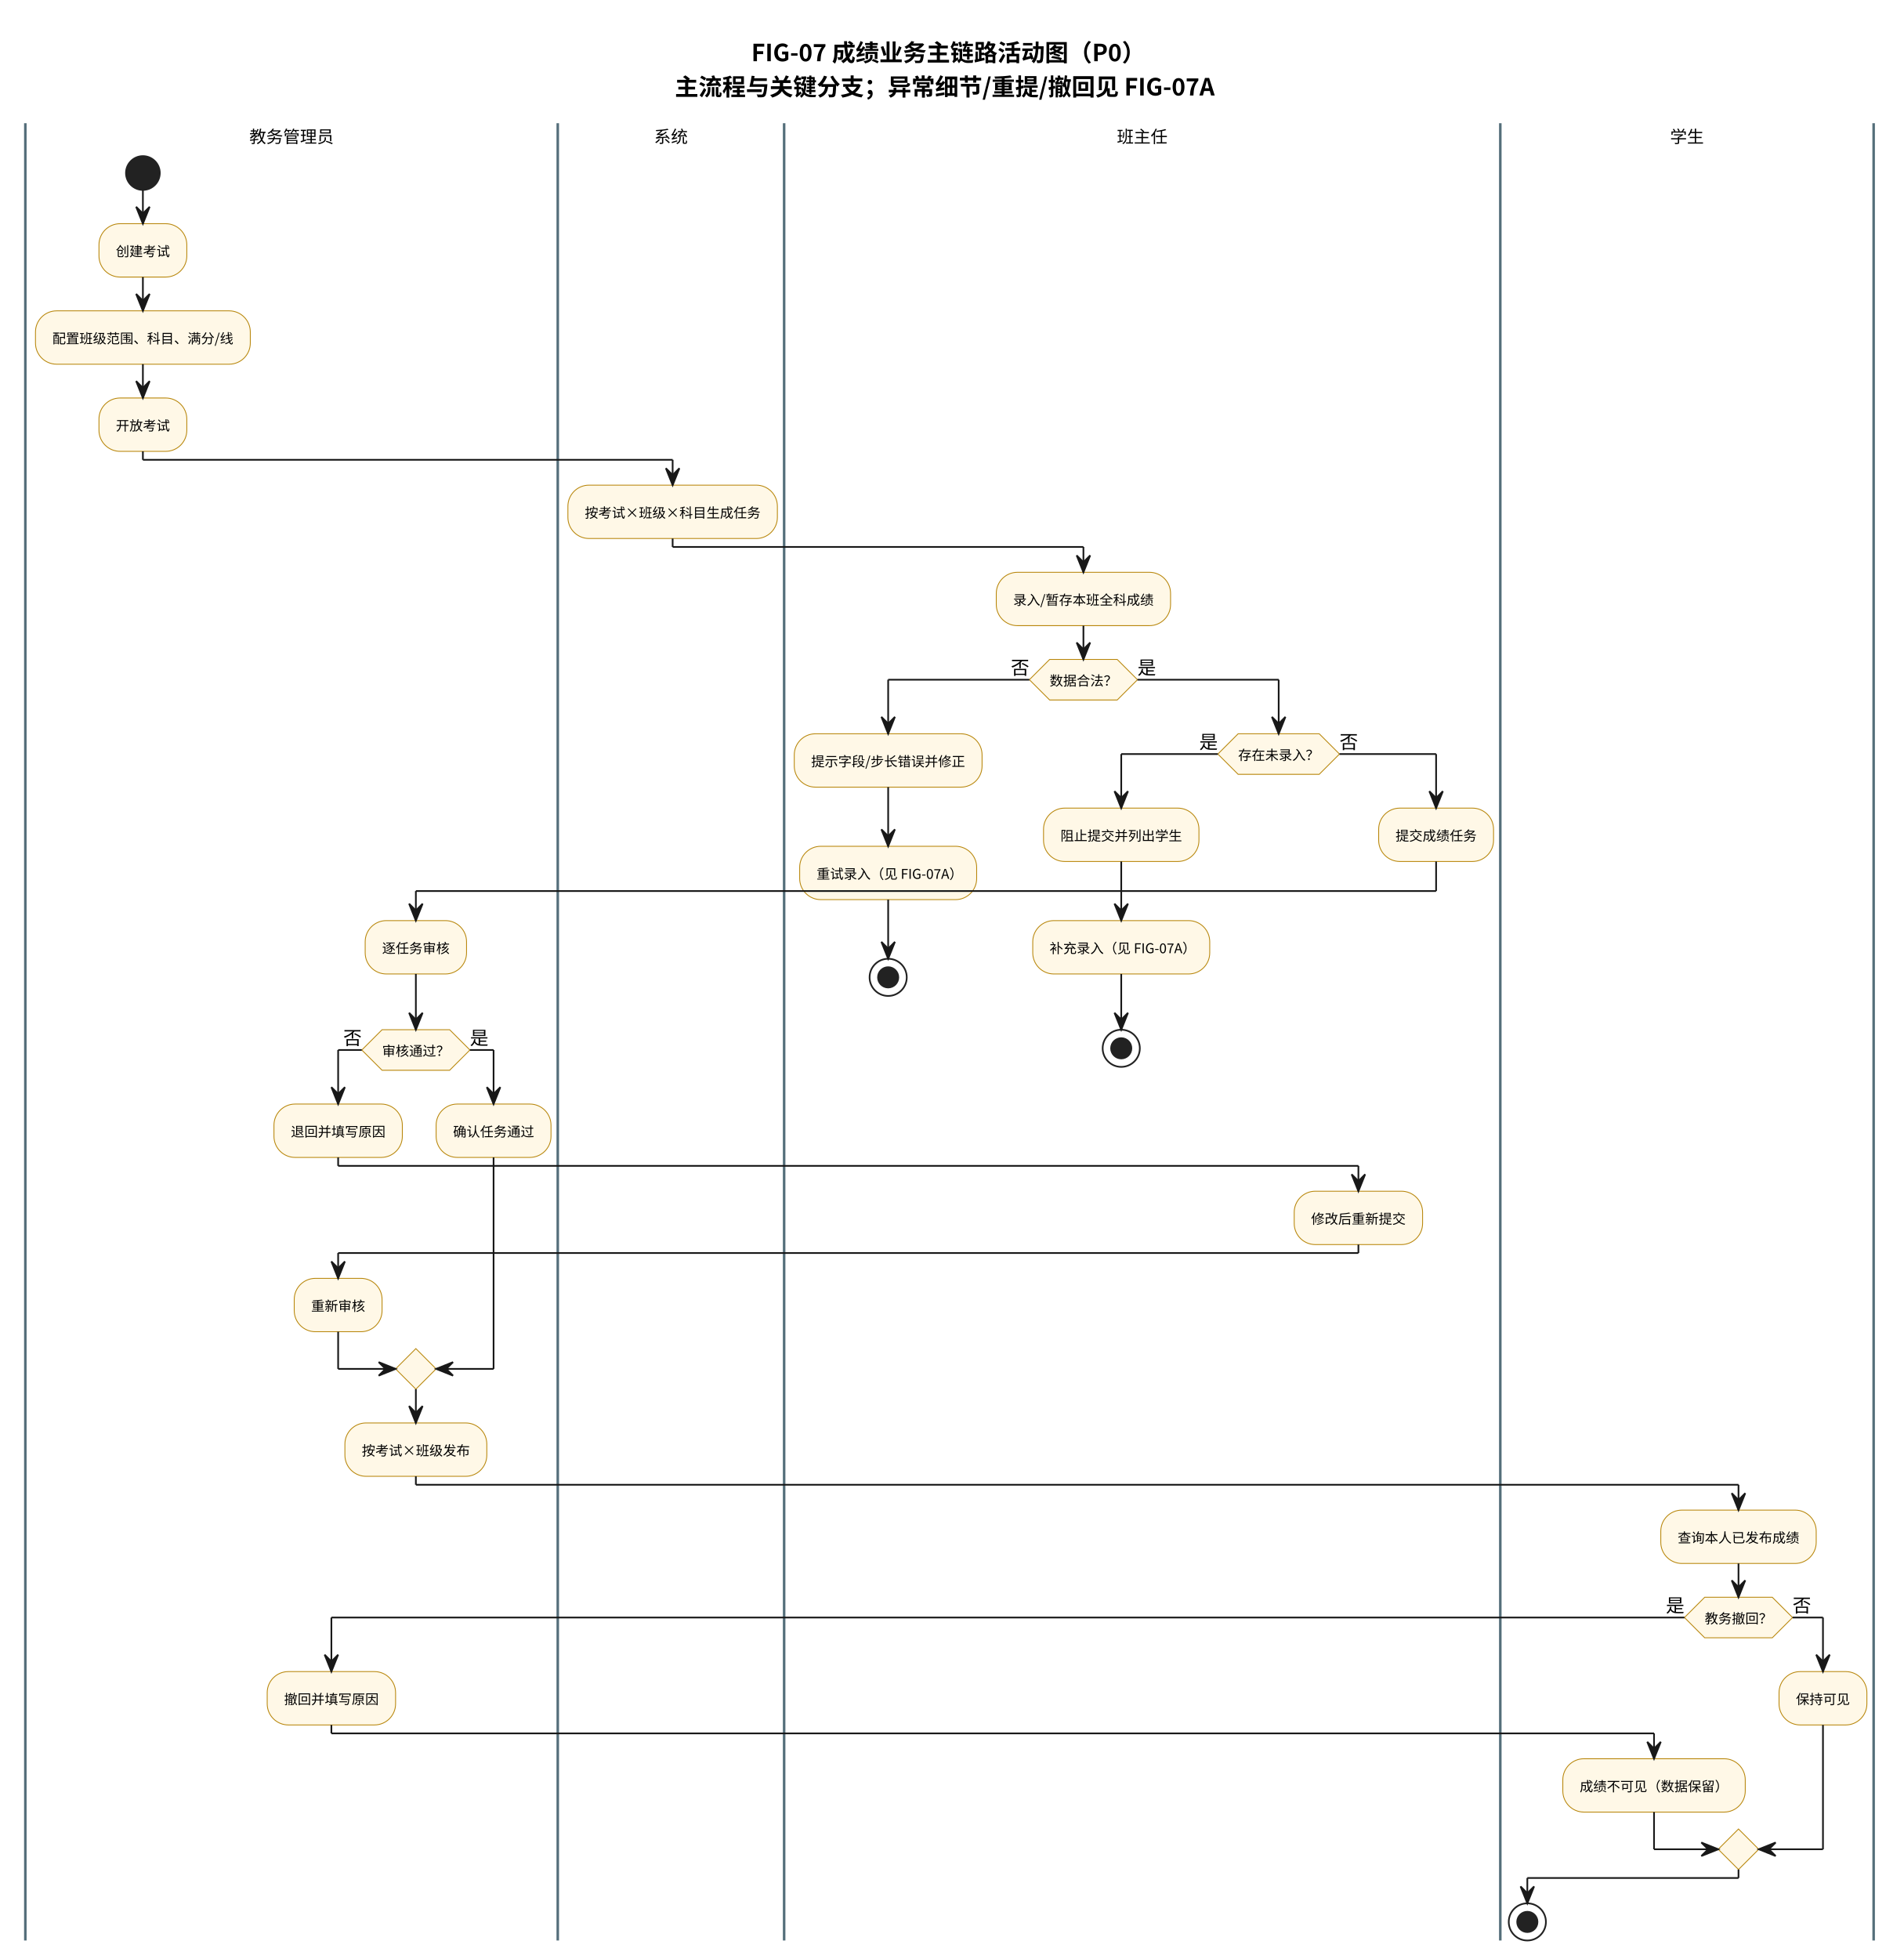
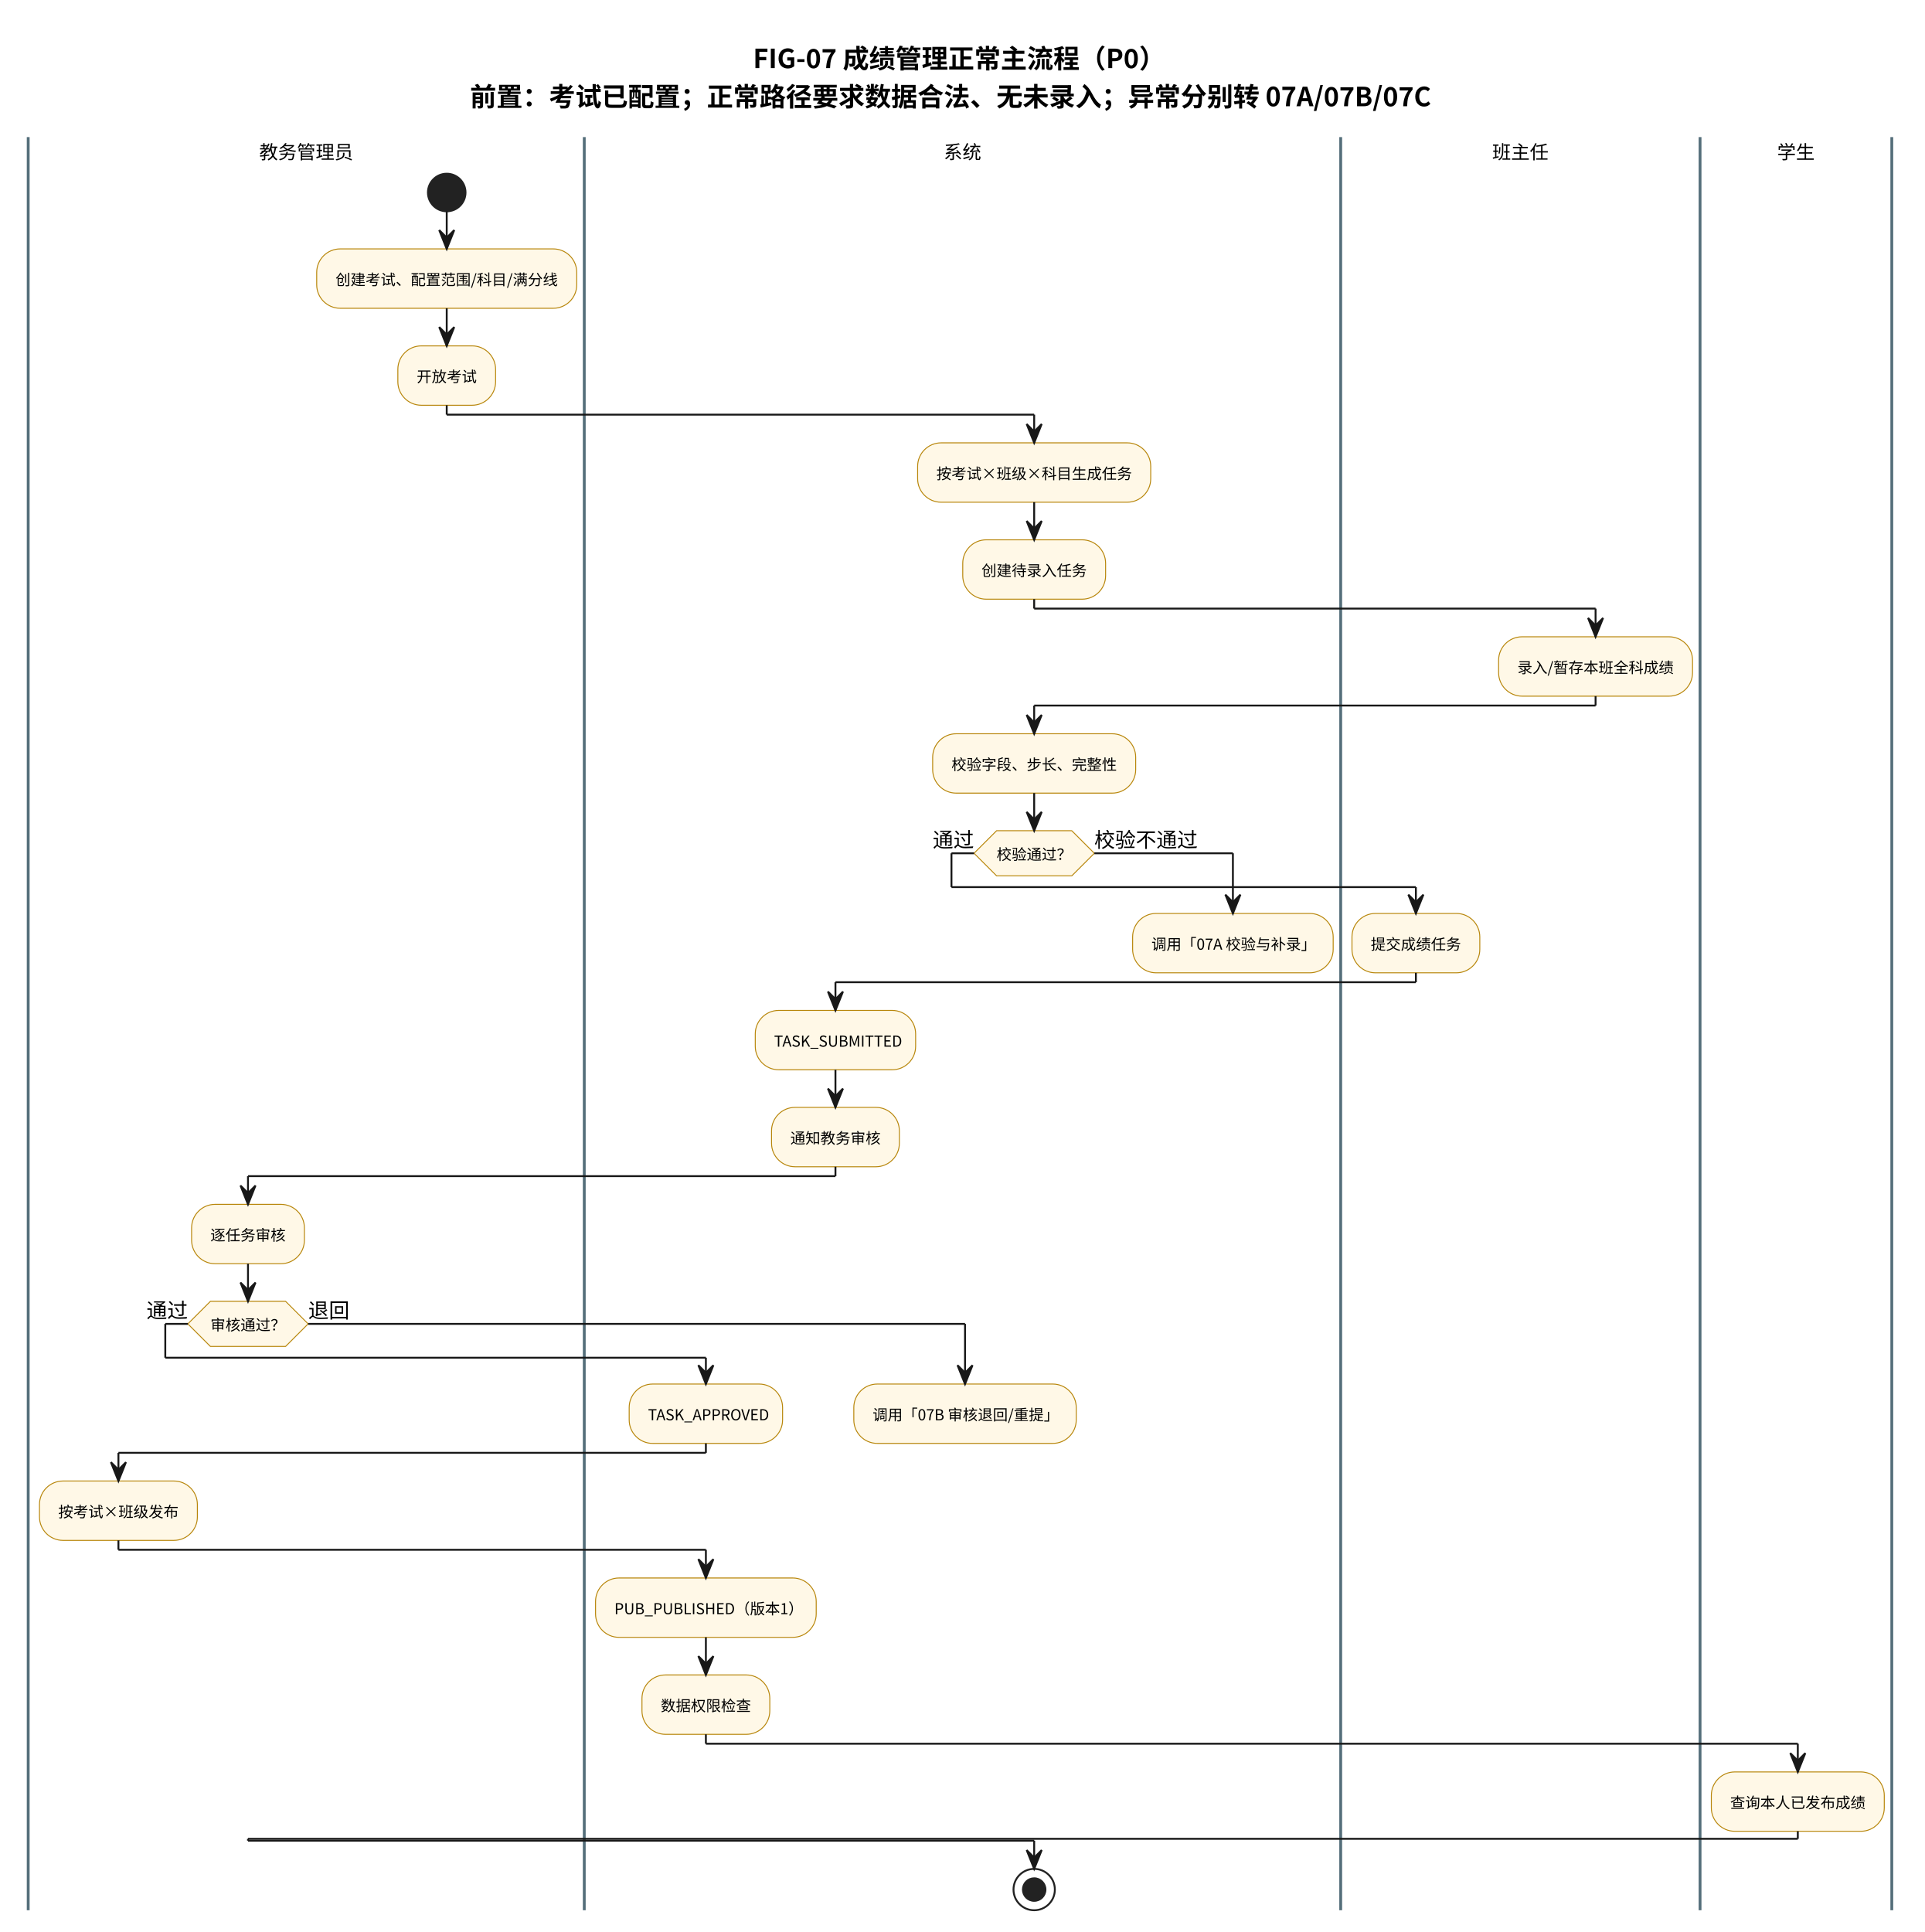
- <svg xmlns="http://www.w3.org/2000/svg" contentStyleType="text/css" height="1848.75px" preserveAspectRatio="none" style="width:1796px;height:1848px;background:#FFFFFF;" version="1.1" viewBox="0 0 1796 1848" width="1796.156px" zoomAndPan="magnify">
+ <svg xmlns="http://www.w3.org/2000/svg" contentStyleType="text/css" height="1927.5px" preserveAspectRatio="none" style="width:1920px;height:1927px;background:#FFFFFF;" version="1.1" viewBox="0 0 1920 1927" width="1920px" zoomAndPan="magnify">
  <defs />
  <g>
-     <text fill="#000000" font-family="Noto Sans CJK SC" font-size="22.312" font-weight="bold" lengthAdjust="spacing" textLength="374.09" x="708.798" y="57.757">FIG-07 成绩业务主链路活动图（P0）</text>
-     <text fill="#000000" font-family="Noto Sans CJK SC" font-size="22.312" font-weight="bold" lengthAdjust="spacing" textLength="518.356" x="636.664" y="90.066">主流程与关键分支；异常细节/重提/撤回见 FIG-07A</text>
-     <rect fill="none" height="23.078" style="stroke:none;stroke-width:1.594;" width="1743.872" x="23.906" y="116.222" />
-     <ellipse cx="134.805" cy="163.206" fill="#222222" rx="15.938" ry="15.938" style="stroke:#222222;stroke-width:1.594;" />
-     <rect fill="#FFF8E7" height="50.337" rx="19.922" ry="19.922" style="stroke:#B8860B;stroke-width:0.797;" width="82.874" x="93.367" y="211.019" />
-     <text fill="#000000" font-family="Noto Sans CJK SC" font-size="12.75" lengthAdjust="spacing" textLength="50.999" x="109.305" y="241.746">创建考试</text>
-     <rect fill="#FFF8E7" height="50.337" rx="19.922" ry="19.922" style="stroke:#B8860B;stroke-width:0.797;" width="202.672" x="33.469" y="293.23" />
-     <text fill="#000000" font-family="Noto Sans CJK SC" font-size="12.75" lengthAdjust="spacing" textLength="170.797" x="49.406" y="323.958">配置班级范围、科目、满分/线</text>
-     <rect fill="#FFF8E7" height="50.337" rx="19.922" ry="19.922" style="stroke:#B8860B;stroke-width:0.797;" width="82.874" x="93.367" y="375.442" />
-     <text fill="#000000" font-family="Noto Sans CJK SC" font-size="12.75" lengthAdjust="spacing" textLength="50.999" x="109.305" y="406.169">开放考试</text>
-     <rect fill="#FFF8E7" height="50.337" rx="19.922" ry="19.922" style="stroke:#B8860B;stroke-width:0.797;" width="95.624" x="344.515" y="868.445" />
-     <text fill="#000000" font-family="Noto Sans CJK SC" font-size="12.75" lengthAdjust="spacing" textLength="63.749" x="360.452" y="899.173">逐任务审核</text>
-     <polygon fill="#FFF8E7" points="360.452,971.376,424.201,971.376,443.326,990.501,424.201,1009.626,360.452,1009.626,341.327,990.501,360.452,971.376" style="stroke:#B8860B;stroke-width:0.797;" />
-     <text fill="#000000" font-family="Noto Sans CJK SC" font-size="12.75" lengthAdjust="spacing" textLength="63.749" x="360.452" y="996.06">审核通过？</text>
-     <text fill="#000000" font-family="Noto Sans CJK SC" font-size="17.531" lengthAdjust="spacing" textLength="17.531" x="323.796" y="985.452">否</text>
-     <text fill="#000000" font-family="Noto Sans CJK SC" font-size="17.531" lengthAdjust="spacing" textLength="17.531" x="443.326" y="985.452">是</text>
-     <rect fill="#FFF8E7" height="50.337" rx="19.922" ry="19.922" style="stroke:#B8860B;stroke-width:0.797;" width="121.124" x="258.453" y="1041.501" />
-     <text fill="#000000" font-family="Noto Sans CJK SC" font-size="12.75" lengthAdjust="spacing" textLength="89.249" x="274.39" y="1072.228">退回并填写原因</text>
-     <rect fill="#FFF8E7" height="50.337" rx="19.922" ry="19.922" style="stroke:#B8860B;stroke-width:0.797;" width="82.874" x="277.578" y="1205.924" />
-     <text fill="#000000" font-family="Noto Sans CJK SC" font-size="12.75" lengthAdjust="spacing" textLength="50.999" x="293.515" y="1236.652">重新审核</text>
-     <rect fill="#FFF8E7" height="50.337" rx="19.922" ry="19.922" style="stroke:#B8860B;stroke-width:0.797;" width="108.374" x="411.452" y="1041.501" />
-     <text fill="#000000" font-family="Noto Sans CJK SC" font-size="12.75" lengthAdjust="spacing" textLength="76.499" x="427.389" y="1072.228">确认任务通过</text>
-     <polygon fill="#FFF8E7" points="392.327,1272.199,411.452,1291.324,392.327,1310.449,373.202,1291.324,392.327,1272.199" style="stroke:#B8860B;stroke-width:0.797;" />
-     <rect fill="#FFF8E7" height="50.337" rx="19.922" ry="19.922" style="stroke:#B8860B;stroke-width:0.797;" width="133.874" x="325.39" y="1342.324" />
-     <text fill="#000000" font-family="Noto Sans CJK SC" font-size="12.75" lengthAdjust="spacing" textLength="101.999" x="341.327" y="1373.051">按考试×班级发布</text>
-     <rect fill="#FFF8E7" height="50.337" rx="19.922" ry="19.922" style="stroke:#B8860B;stroke-width:0.797;" width="121.124" x="252.078" y="1576.872" />
-     <text fill="#000000" font-family="Noto Sans CJK SC" font-size="12.75" lengthAdjust="spacing" textLength="89.249" x="268.015" y="1607.6">撤回并填写原因</text>
-     <line style="stroke:#546E7A;stroke-width:2.391;" x1="23.906" x2="23.906" y1="116.222" y2="1830.546" />
-     <rect fill="#FFF8E7" height="50.337" rx="19.922" ry="19.922" style="stroke:#B8860B;stroke-width:0.797;" width="197.623" x="535.763" y="457.654" />
-     <text fill="#000000" font-family="Noto Sans CJK SC" font-size="12.75" lengthAdjust="spacing" textLength="165.748" x="551.701" y="488.381">按考试×班级×科目生成任务</text>
-     <line style="stroke:#546E7A;stroke-width:2.391;" x1="526.201" x2="526.201" y1="116.222" y2="1830.546" />
-     <rect fill="#FFF8E7" height="50.337" rx="19.922" ry="19.922" style="stroke:#B8860B;stroke-width:0.797;" width="164.422" x="939.902" y="539.866" />
-     <text fill="#000000" font-family="Noto Sans CJK SC" font-size="12.75" lengthAdjust="spacing" textLength="132.547" x="955.84" y="570.593">录入/暂存本班全科成绩</text>
-     <polygon fill="#FFF8E7" points="990.239,622.077,1053.988,622.077,1073.113,641.202,1053.988,660.327,990.239,660.327,971.114,641.202,990.239,622.077" style="stroke:#B8860B;stroke-width:0.797;" />
-     <text fill="#000000" font-family="Noto Sans CJK SC" font-size="12.75" lengthAdjust="spacing" textLength="63.749" x="990.239" y="646.761">数据合法？</text>
-     <text fill="#000000" font-family="Noto Sans CJK SC" font-size="17.531" lengthAdjust="spacing" textLength="17.531" x="953.583" y="636.153">否</text>
-     <text fill="#000000" font-family="Noto Sans CJK SC" font-size="17.531" lengthAdjust="spacing" textLength="17.531" x="1073.113" y="636.153">是</text>
-     <rect fill="#FFF8E7" height="50.337" rx="19.922" ry="19.922" style="stroke:#B8860B;stroke-width:0.797;" width="177.172" x="749.323" y="692.202" />
-     <text fill="#000000" font-family="Noto Sans CJK SC" font-size="12.75" lengthAdjust="spacing" textLength="145.297" x="765.261" y="722.93">提示字段/步长错误并修正</text>
-     <rect fill="#FFF8E7" height="50.337" rx="19.922" ry="19.922" style="stroke:#B8860B;stroke-width:0.797;" width="166.972" x="754.423" y="798.32" />
-     <text fill="#000000" font-family="Noto Sans CJK SC" font-size="12.75" lengthAdjust="spacing" textLength="135.097" x="770.361" y="829.048">重试录入（见 FIG-07A）</text>
-     <ellipse cx="837.909" cy="921.97" fill="none" rx="17.531" ry="17.531" style="stroke:#222222;stroke-width:1.594;" />
-     <ellipse cx="837.909" cy="921.97" fill="#222222" rx="9.562" ry="9.562" style="stroke:#222222;stroke-width:1.594;" />
-     <polygon fill="#FFF8E7" points="1168.068,692.202,1244.567,692.202,1263.692,711.327,1244.567,730.452,1168.068,730.452,1148.943,711.327,1168.068,692.202" style="stroke:#B8860B;stroke-width:0.797;" />
-     <text fill="#000000" font-family="Noto Sans CJK SC" font-size="12.75" lengthAdjust="spacing" textLength="76.499" x="1168.068" y="716.886">存在未录入？</text>
-     <text fill="#000000" font-family="Noto Sans CJK SC" font-size="17.531" lengthAdjust="spacing" textLength="17.531" x="1131.412" y="706.278">是</text>
-     <text fill="#000000" font-family="Noto Sans CJK SC" font-size="17.531" lengthAdjust="spacing" textLength="17.531" x="1263.692" y="706.278">否</text>
-     <rect fill="#FFF8E7" height="50.337" rx="19.922" ry="19.922" style="stroke:#B8860B;stroke-width:0.797;" width="146.624" x="984.482" y="762.327" />
-     <text fill="#000000" font-family="Noto Sans CJK SC" font-size="12.75" lengthAdjust="spacing" textLength="114.749" x="1000.42" y="793.055">阻止提交并列出学生</text>
-     <rect fill="#FFF8E7" height="50.337" rx="19.922" ry="19.922" style="stroke:#B8860B;stroke-width:0.797;" width="166.972" x="974.308" y="868.445" />
-     <text fill="#000000" font-family="Noto Sans CJK SC" font-size="12.75" lengthAdjust="spacing" textLength="135.097" x="990.245" y="899.173">补充录入（见 FIG-07A）</text>
-     <ellipse cx="1057.794" cy="988.907" fill="none" rx="17.531" ry="17.531" style="stroke:#222222;stroke-width:1.594;" />
-     <ellipse cx="1057.794" cy="988.907" fill="#222222" rx="9.562" ry="9.562" style="stroke:#222222;stroke-width:1.594;" />
-     <rect fill="#FFF8E7" height="50.337" rx="19.922" ry="19.922" style="stroke:#B8860B;stroke-width:0.797;" width="108.374" x="1300.654" y="762.327" />
-     <text fill="#000000" font-family="Noto Sans CJK SC" font-size="12.75" lengthAdjust="spacing" textLength="76.499" x="1316.592" y="793.055">提交成绩任务</text>
-     <rect fill="#FFF8E7" height="50.337" rx="19.922" ry="19.922" style="stroke:#B8860B;stroke-width:0.797;" width="121.124" x="1220.967" y="1123.713" />
-     <text fill="#000000" font-family="Noto Sans CJK SC" font-size="12.75" lengthAdjust="spacing" textLength="89.249" x="1236.905" y="1154.44">修改后重新提交</text>
-     <line style="stroke:#546E7A;stroke-width:2.391;" x1="739.761" x2="739.761" y1="116.222" y2="1830.546" />
-     <rect fill="#FFF8E7" height="50.337" rx="19.922" ry="19.922" style="stroke:#B8860B;stroke-width:0.797;" width="146.624" x="1566.809" y="1424.535" />
-     <text fill="#000000" font-family="Noto Sans CJK SC" font-size="12.75" lengthAdjust="spacing" textLength="114.749" x="1582.746" y="1455.263">查询本人已发布成绩</text>
-     <polygon fill="#FFF8E7" points="1608.246,1506.747,1671.995,1506.747,1691.12,1525.872,1671.995,1544.997,1608.246,1544.997,1589.121,1525.872,1608.246,1506.747" style="stroke:#B8860B;stroke-width:0.797;" />
-     <text fill="#000000" font-family="Noto Sans CJK SC" font-size="12.75" lengthAdjust="spacing" textLength="63.749" x="1608.246" y="1531.431">教务撤回？</text>
-     <text fill="#000000" font-family="Noto Sans CJK SC" font-size="17.531" lengthAdjust="spacing" textLength="17.531" x="1571.59" y="1520.823">是</text>
-     <text fill="#000000" font-family="Noto Sans CJK SC" font-size="17.531" lengthAdjust="spacing" textLength="17.531" x="1691.12" y="1520.823">否</text>
-     <rect fill="#FFF8E7" height="50.337" rx="19.922" ry="19.922" style="stroke:#B8860B;stroke-width:0.797;" width="172.123" x="1474.372" y="1659.084" />
-     <text fill="#000000" font-family="Noto Sans CJK SC" font-size="12.75" lengthAdjust="spacing" textLength="140.248" x="1490.309" y="1689.811">成绩不可见（数据保留）</text>
-     <rect fill="#FFF8E7" height="50.337" rx="19.922" ry="19.922" style="stroke:#B8860B;stroke-width:0.797;" width="82.874" x="1678.37" y="1576.872" />
-     <text fill="#000000" font-family="Noto Sans CJK SC" font-size="12.75" lengthAdjust="spacing" textLength="50.999" x="1694.307" y="1607.6">保持可见</text>
-     <polygon fill="#FFF8E7" points="1640.12,1725.358,1659.245,1744.483,1640.12,1763.608,1620.995,1744.483,1640.12,1725.358" style="stroke:#B8860B;stroke-width:0.797;" />
-     <ellipse cx="1440.903" cy="1813.014" fill="none" rx="17.531" ry="17.531" style="stroke:#222222;stroke-width:1.594;" />
-     <ellipse cx="1440.903" cy="1813.014" fill="#222222" rx="9.562" ry="9.562" style="stroke:#222222;stroke-width:1.594;" />
-     <line style="stroke:#546E7A;stroke-width:2.391;" x1="1415.403" x2="1415.403" y1="116.222" y2="1830.546" />
-     <line style="stroke:#546E7A;stroke-width:2.391;" x1="1767.619" x2="1767.619" y1="116.222" y2="1830.546" />
-     <line style="stroke:#181818;stroke-width:1.594;" x1="134.805" x2="134.805" y1="179.144" y2="211.019" />
-     <polygon fill="#181818" points="128.43,195.081,134.805,211.019,141.18,195.081,134.805,201.456" style="stroke:#181818;stroke-width:1.594;" />
-     <line style="stroke:#181818;stroke-width:1.594;" x1="134.805" x2="134.805" y1="261.355" y2="293.23" />
-     <polygon fill="#181818" points="128.43,277.293,134.805,293.23,141.18,277.293,134.805,283.668" style="stroke:#181818;stroke-width:1.594;" />
-     <line style="stroke:#181818;stroke-width:1.594;" x1="134.805" x2="134.805" y1="343.567" y2="375.442" />
-     <polygon fill="#181818" points="128.43,359.505,134.805,375.442,141.18,359.505,134.805,365.88" style="stroke:#181818;stroke-width:1.594;" />
-     <line style="stroke:#181818;stroke-width:1.594;" x1="341.327" x2="319.015" y1="990.501" y2="990.501" />
-     <line style="stroke:#181818;stroke-width:1.594;" x1="319.015" x2="319.015" y1="990.501" y2="1041.501" />
-     <polygon fill="#181818" points="312.64,1025.563,319.015,1041.501,325.39,1025.563,319.015,1031.938" style="stroke:#181818;stroke-width:1.594;" />
-     <line style="stroke:#181818;stroke-width:1.594;" x1="443.326" x2="465.639" y1="990.501" y2="990.501" />
-     <line style="stroke:#181818;stroke-width:1.594;" x1="465.639" x2="465.639" y1="990.501" y2="1041.501" />
-     <polygon fill="#181818" points="459.264,1025.563,465.639,1041.501,472.014,1025.563,465.639,1031.938" style="stroke:#181818;stroke-width:1.594;" />
-     <line style="stroke:#181818;stroke-width:1.594;" x1="319.015" x2="319.015" y1="1256.261" y2="1291.324" />
-     <line style="stroke:#181818;stroke-width:1.594;" x1="319.015" x2="373.202" y1="1291.324" y2="1291.324" />
-     <polygon fill="#181818" points="357.264,1284.949,373.202,1291.324,357.264,1297.699,363.639,1291.324" style="stroke:#181818;stroke-width:1.594;" />
-     <line style="stroke:#181818;stroke-width:1.594;" x1="465.639" x2="465.639" y1="1091.838" y2="1291.324" />
-     <line style="stroke:#181818;stroke-width:1.594;" x1="465.639" x2="411.452" y1="1291.324" y2="1291.324" />
-     <polygon fill="#181818" points="427.389,1284.949,411.452,1291.324,427.389,1297.699,421.014,1291.324" style="stroke:#181818;stroke-width:1.594;" />
-     <line style="stroke:#181818;stroke-width:1.594;" x1="392.327" x2="392.327" y1="918.782" y2="971.376" />
-     <polygon fill="#181818" points="385.952,955.438,392.327,971.376,398.702,955.438,392.327,961.813" style="stroke:#181818;stroke-width:1.594;" />
-     <line style="stroke:#181818;stroke-width:1.594;" x1="392.327" x2="392.327" y1="1310.449" y2="1342.324" />
-     <polygon fill="#181818" points="385.952,1326.386,392.327,1342.324,398.702,1326.386,392.327,1332.761" style="stroke:#181818;stroke-width:1.594;" />
-     <line style="stroke:#181818;stroke-width:1.594;" x1="837.909" x2="837.909" y1="742.539" y2="798.32" />
-     <polygon fill="#181818" points="831.534,782.383,837.909,798.32,844.284,782.383,837.909,788.758" style="stroke:#181818;stroke-width:1.594;" />
-     <line style="stroke:#181818;stroke-width:1.594;" x1="837.909" x2="837.909" y1="848.657" y2="904.438" />
-     <polygon fill="#181818" points="831.534,888.501,837.909,904.438,844.284,888.501,837.909,894.876" style="stroke:#181818;stroke-width:1.594;" />
-     <line style="stroke:#181818;stroke-width:1.594;" x1="1057.794" x2="1057.794" y1="812.664" y2="868.445" />
-     <polygon fill="#181818" points="1051.419,852.508,1057.794,868.445,1064.169,852.508,1057.794,858.883" style="stroke:#181818;stroke-width:1.594;" />
-     <line style="stroke:#181818;stroke-width:1.594;" x1="1057.794" x2="1057.794" y1="918.782" y2="971.376" />
-     <polygon fill="#181818" points="1051.419,955.438,1057.794,971.376,1064.169,955.438,1057.794,961.813" style="stroke:#181818;stroke-width:1.594;" />
-     <line style="stroke:#181818;stroke-width:1.594;" x1="1148.943" x2="1057.794" y1="711.327" y2="711.327" />
-     <line style="stroke:#181818;stroke-width:1.594;" x1="1057.794" x2="1057.794" y1="711.327" y2="762.327" />
-     <polygon fill="#181818" points="1051.419,746.39,1057.794,762.327,1064.169,746.39,1057.794,752.765" style="stroke:#181818;stroke-width:1.594;" />
-     <line style="stroke:#181818;stroke-width:1.594;" x1="1263.692" x2="1354.841" y1="711.327" y2="711.327" />
-     <line style="stroke:#181818;stroke-width:1.594;" x1="1354.841" x2="1354.841" y1="711.327" y2="762.327" />
-     <polygon fill="#181818" points="1348.466,746.39,1354.841,762.327,1361.216,746.39,1354.841,752.765" style="stroke:#181818;stroke-width:1.594;" />
-     <line style="stroke:#181818;stroke-width:1.594;" x1="971.114" x2="837.909" y1="641.202" y2="641.202" />
-     <line style="stroke:#181818;stroke-width:1.594;" x1="837.909" x2="837.909" y1="641.202" y2="692.202" />
-     <polygon fill="#181818" points="831.534,676.265,837.909,692.202,844.284,676.265,837.909,682.64" style="stroke:#181818;stroke-width:1.594;" />
-     <line style="stroke:#181818;stroke-width:1.594;" x1="1073.113" x2="1206.318" y1="641.202" y2="641.202" />
-     <line style="stroke:#181818;stroke-width:1.594;" x1="1206.318" x2="1206.318" y1="641.202" y2="692.202" />
-     <polygon fill="#181818" points="1199.943,676.265,1206.318,692.202,1212.693,676.265,1206.318,682.64" style="stroke:#181818;stroke-width:1.594;" />
-     <line style="stroke:#181818;stroke-width:1.594;" x1="1640.12" x2="1640.12" y1="1763.608" y2="1771.577" />
-     <line style="stroke:#181818;stroke-width:1.594;" x1="1640.12" x2="1440.903" y1="1771.577" y2="1771.577" />
-     <line style="stroke:#181818;stroke-width:1.594;" x1="1440.903" x2="1440.903" y1="1771.577" y2="1795.483" />
-     <polygon fill="#181818" points="1434.528,1779.546,1440.903,1795.483,1447.278,1779.546,1440.903,1785.921" style="stroke:#181818;stroke-width:1.594;" />
-     <line style="stroke:#181818;stroke-width:1.594;" x1="1022.114" x2="1022.114" y1="590.202" y2="622.077" />
-     <polygon fill="#181818" points="1015.739,606.14,1022.114,622.077,1028.489,606.14,1022.114,612.515" style="stroke:#181818;stroke-width:1.594;" />
-     <line style="stroke:#181818;stroke-width:1.594;" x1="1691.12" x2="1719.807" y1="1525.872" y2="1525.872" />
-     <line style="stroke:#181818;stroke-width:1.594;" x1="1719.807" x2="1719.807" y1="1525.872" y2="1576.872" />
-     <polygon fill="#181818" points="1713.432,1560.935,1719.807,1576.872,1726.182,1560.935,1719.807,1567.31" style="stroke:#181818;stroke-width:1.594;" />
-     <line style="stroke:#181818;stroke-width:1.594;" x1="1560.434" x2="1560.434" y1="1709.421" y2="1744.483" />
-     <line style="stroke:#181818;stroke-width:1.594;" x1="1560.434" x2="1620.995" y1="1744.483" y2="1744.483" />
-     <polygon fill="#181818" points="1605.058,1738.108,1620.995,1744.483,1605.058,1750.858,1611.433,1744.483" style="stroke:#181818;stroke-width:1.594;" />
-     <line style="stroke:#181818;stroke-width:1.594;" x1="1719.807" x2="1719.807" y1="1627.209" y2="1744.483" />
-     <line style="stroke:#181818;stroke-width:1.594;" x1="1719.807" x2="1659.245" y1="1744.483" y2="1744.483" />
-     <polygon fill="#181818" points="1675.183,1738.108,1659.245,1744.483,1675.183,1750.858,1668.808,1744.483" style="stroke:#181818;stroke-width:1.594;" />
-     <line style="stroke:#181818;stroke-width:1.594;" x1="1640.12" x2="1640.12" y1="1474.872" y2="1506.747" />
-     <polygon fill="#181818" points="1633.745,1490.81,1640.12,1506.747,1646.495,1490.81,1640.12,1497.185" style="stroke:#181818;stroke-width:1.594;" />
-     <line style="stroke:#181818;stroke-width:1.594;" x1="134.805" x2="134.805" y1="425.779" y2="433.748" />
-     <line style="stroke:#181818;stroke-width:1.594;" x1="134.805" x2="634.575" y1="433.748" y2="433.748" />
-     <line style="stroke:#181818;stroke-width:1.594;" x1="634.575" x2="634.575" y1="433.748" y2="457.654" />
-     <polygon fill="#181818" points="628.2,441.716,634.575,457.654,640.95,441.716,634.575,448.091" style="stroke:#181818;stroke-width:1.594;" />
-     <line style="stroke:#181818;stroke-width:1.594;" x1="634.575" x2="634.575" y1="507.991" y2="515.959" />
-     <line style="stroke:#181818;stroke-width:1.594;" x1="634.575" x2="1022.114" y1="515.959" y2="515.959" />
-     <line style="stroke:#181818;stroke-width:1.594;" x1="1022.114" x2="1022.114" y1="515.959" y2="539.866" />
-     <polygon fill="#181818" points="1015.739,523.928,1022.114,539.866,1028.489,523.928,1022.114,530.303" style="stroke:#181818;stroke-width:1.594;" />
-     <line style="stroke:#181818;stroke-width:1.594;" x1="1354.841" x2="1354.841" y1="812.664" y2="840.555" />
-     <line style="stroke:#181818;stroke-width:1.594;" x1="1354.841" x2="392.327" y1="840.555" y2="840.555" />
-     <line style="stroke:#181818;stroke-width:1.594;" x1="392.327" x2="392.327" y1="840.555" y2="868.445" />
-     <polygon fill="#181818" points="385.952,852.508,392.327,868.445,398.702,852.508,392.327,858.883" style="stroke:#181818;stroke-width:1.594;" />
-     <line style="stroke:#181818;stroke-width:1.594;" x1="319.015" x2="319.015" y1="1091.838" y2="1099.806" />
-     <line style="stroke:#181818;stroke-width:1.594;" x1="319.015" x2="1281.529" y1="1099.806" y2="1099.806" />
-     <line style="stroke:#181818;stroke-width:1.594;" x1="1281.529" x2="1281.529" y1="1099.806" y2="1123.713" />
-     <polygon fill="#181818" points="1275.154,1107.775,1281.529,1123.713,1287.904,1107.775,1281.529,1114.15" style="stroke:#181818;stroke-width:1.594;" />
-     <line style="stroke:#181818;stroke-width:1.594;" x1="1281.529" x2="1281.529" y1="1174.049" y2="1182.018" />
-     <line style="stroke:#181818;stroke-width:1.594;" x1="1281.529" x2="319.015" y1="1182.018" y2="1182.018" />
-     <line style="stroke:#181818;stroke-width:1.594;" x1="319.015" x2="319.015" y1="1182.018" y2="1205.924" />
-     <polygon fill="#181818" points="312.64,1189.987,319.015,1205.924,325.39,1189.987,319.015,1196.362" style="stroke:#181818;stroke-width:1.594;" />
-     <line style="stroke:#181818;stroke-width:1.594;" x1="392.327" x2="392.327" y1="1392.66" y2="1400.629" />
-     <line style="stroke:#181818;stroke-width:1.594;" x1="392.327" x2="1640.12" y1="1400.629" y2="1400.629" />
-     <line style="stroke:#181818;stroke-width:1.594;" x1="1640.12" x2="1640.12" y1="1400.629" y2="1424.535" />
-     <polygon fill="#181818" points="1633.745,1408.598,1640.12,1424.535,1646.495,1408.598,1640.12,1414.973" style="stroke:#181818;stroke-width:1.594;" />
-     <line style="stroke:#181818;stroke-width:1.594;" x1="312.64" x2="312.64" y1="1627.209" y2="1635.178" />
-     <line style="stroke:#181818;stroke-width:1.594;" x1="312.64" x2="1560.434" y1="1635.178" y2="1635.178" />
-     <line style="stroke:#181818;stroke-width:1.594;" x1="1560.434" x2="1560.434" y1="1635.178" y2="1659.084" />
-     <polygon fill="#181818" points="1554.059,1643.147,1560.434,1659.084,1566.809,1643.147,1560.434,1649.522" style="stroke:#181818;stroke-width:1.594;" />
-     <line style="stroke:#181818;stroke-width:1.594;" x1="1589.121" x2="312.64" y1="1525.872" y2="1525.872" />
-     <line style="stroke:#181818;stroke-width:1.594;" x1="312.64" x2="312.64" y1="1525.872" y2="1576.872" />
-     <polygon fill="#181818" points="306.265,1560.935,312.64,1576.872,319.015,1560.935,312.64,1567.31" style="stroke:#181818;stroke-width:1.594;" />
-     <text fill="#000000" font-family="Noto Sans CJK SC" font-size="15.938" lengthAdjust="spacing" textLength="79.687" x="235.21" y="134.71">教务管理员</text>
-     <text fill="#000000" font-family="Noto Sans CJK SC" font-size="15.938" lengthAdjust="spacing" textLength="31.875" x="617.043" y="134.71">系统</text>
-     <text fill="#000000" font-family="Noto Sans CJK SC" font-size="15.938" lengthAdjust="spacing" textLength="47.812" x="1053.676" y="134.71">班主任</text>
-     <text fill="#000000" font-family="Noto Sans CJK SC" font-size="15.938" lengthAdjust="spacing" textLength="31.875" x="1575.574" y="134.71">学生</text>
+     <text fill="#000000" font-family="Noto Sans CJK SC" font-size="26.25" font-weight="bold" lengthAdjust="spacing" textLength="413.036" x="751.111" y="67.95">FIG-07 成绩管理正常主流程（P0）</text>
+     <text fill="#000000" font-family="Noto Sans CJK SC" font-size="26.25" font-weight="bold" lengthAdjust="spacing" textLength="977.658" x="468.8" y="105.96">前置：考试已配置；正常路径要求数据合法、无未录入；异常分别转 07A/07B/07C</text>
+     <rect fill="none" height="27.15" style="stroke:none;stroke-width:1.875;" width="1859.008" x="28.125" y="136.732" />
+     <ellipse cx="445.579" cy="192.007" fill="#222222" rx="18.75" ry="18.75" style="stroke:#222222;stroke-width:1.875;" />
+     <rect fill="#FFF8E7" height="59.22" rx="23.438" ry="23.438" style="stroke:#B8860B;stroke-width:0.938;" width="259.377" x="315.89" y="248.257" />
+     <text fill="#000000" font-family="Noto Sans CJK SC" font-size="15" lengthAdjust="spacing" textLength="221.877" x="334.64" y="284.407">创建考试、配置范围/科目/满分线</text>
+     <rect fill="#FFF8E7" height="59.22" rx="23.438" ry="23.438" style="stroke:#B8860B;stroke-width:0.938;" width="97.499" x="396.829" y="344.977" />
+     <text fill="#000000" font-family="Noto Sans CJK SC" font-size="15" lengthAdjust="spacing" textLength="59.999" x="415.579" y="381.127">开放考试</text>
+     <rect fill="#FFF8E7" height="59.22" rx="23.438" ry="23.438" style="stroke:#B8860B;stroke-width:0.938;" width="112.499" x="191.113" y="1201.235" />
+     <text fill="#000000" font-family="Noto Sans CJK SC" font-size="15" lengthAdjust="spacing" textLength="74.999" x="209.863" y="1237.384">逐任务审核</text>
+     <polygon fill="#FFF8E7" points="209.863,1297.954,284.863,1297.954,307.363,1320.454,284.863,1342.954,209.863,1342.954,187.363,1320.454,209.863,1297.954" style="stroke:#B8860B;stroke-width:0.938;" />
+     <text fill="#000000" font-family="Noto Sans CJK SC" font-size="15" lengthAdjust="spacing" textLength="74.999" x="209.863" y="1326.994">审核通过？</text>
+     <text fill="#000000" font-family="Noto Sans CJK SC" font-size="20.625" lengthAdjust="spacing" textLength="41.25" x="146.114" y="1314.514">通过</text>
+     <text fill="#000000" font-family="Noto Sans CJK SC" font-size="20.625" lengthAdjust="spacing" textLength="41.25" x="307.363" y="1314.514">退回</text>
+     <rect fill="#FFF8E7" height="59.22" rx="23.438" ry="23.438" style="stroke:#B8860B;stroke-width:0.938;" width="157.498" x="39.375" y="1477.174" />
+     <text fill="#000000" font-family="Noto Sans CJK SC" font-size="15" lengthAdjust="spacing" textLength="119.998" x="58.125" y="1513.324">按考试×班级发布</text>
+     <line style="stroke:#546E7A;stroke-width:2.812;" x1="28.125" x2="28.125" y1="136.732" y2="1905.303" />
+     <rect fill="#FFF8E7" height="59.22" rx="23.438" ry="23.438" style="stroke:#B8860B;stroke-width:0.938;" width="232.497" x="915.277" y="441.697" />
+     <text fill="#000000" font-family="Noto Sans CJK SC" font-size="15" lengthAdjust="spacing" textLength="194.997" x="934.027" y="477.846">按考试×班级×科目生成任务</text>
+     <rect fill="#FFF8E7" height="59.22" rx="23.438" ry="23.438" style="stroke:#B8860B;stroke-width:0.938;" width="142.499" x="960.276" y="538.416" />
+     <text fill="#000000" font-family="Noto Sans CJK SC" font-size="15" lengthAdjust="spacing" textLength="104.999" x="979.026" y="574.566">创建待录入任务</text>
+     <rect fill="#FFF8E7" height="59.22" rx="23.438" ry="23.438" style="stroke:#B8860B;stroke-width:0.938;" width="202.498" x="930.277" y="731.856" />
+     <text fill="#000000" font-family="Noto Sans CJK SC" font-size="15" lengthAdjust="spacing" textLength="164.998" x="949.027" y="768.005">校验字段、步长、完整性</text>
+     <polygon fill="#FFF8E7" points="994.026,828.576,1069.025,828.576,1091.525,851.076,1069.025,873.576,994.026,873.576,971.526,851.076,994.026,828.576" style="stroke:#B8860B;stroke-width:0.938;" />
+     <text fill="#000000" font-family="Noto Sans CJK SC" font-size="15" lengthAdjust="spacing" textLength="74.999" x="994.026" y="857.615">校验通过？</text>
+     <text fill="#000000" font-family="Noto Sans CJK SC" font-size="20.625" lengthAdjust="spacing" textLength="41.25" x="930.276" y="845.135">通过</text>
+     <text fill="#000000" font-family="Noto Sans CJK SC" font-size="20.625" lengthAdjust="spacing" textLength="103.124" x="1091.525" y="845.135">校验不通过</text>
+     <rect fill="#FFF8E7" height="59.22" rx="23.438" ry="23.438" style="stroke:#B8860B;stroke-width:0.938;" width="159.958" x="753.331" y="1007.795" />
+     <text fill="#000000" font-family="Noto Sans CJK SC" font-size="15" lengthAdjust="spacing" textLength="122.458" x="772.081" y="1043.945">TASK_SUBMITTED</text>
+     <rect fill="#FFF8E7" height="59.22" rx="23.438" ry="23.438" style="stroke:#B8860B;stroke-width:0.938;" width="127.499" x="769.561" y="1104.515" />
+     <text fill="#000000" font-family="Noto Sans CJK SC" font-size="15" lengthAdjust="spacing" textLength="89.999" x="788.311" y="1140.665">通知教务审核</text>
+     <rect fill="#FFF8E7" height="59.22" rx="23.438" ry="23.438" style="stroke:#B8860B;stroke-width:0.938;" width="153.013" x="627.564" y="1380.454" />
+     <text fill="#000000" font-family="Noto Sans CJK SC" font-size="15" lengthAdjust="spacing" textLength="115.513" x="646.314" y="1416.604">TASK_APPROVED</text>
+     <rect fill="#FFF8E7" height="59.22" rx="23.438" ry="23.438" style="stroke:#B8860B;stroke-width:0.938;" width="220.108" x="594.017" y="1573.894" />
+     <text fill="#000000" font-family="Noto Sans CJK SC" font-size="15" lengthAdjust="spacing" textLength="182.608" x="612.767" y="1610.044">PUB_PUBLISHED（版本1）</text>
+     <rect fill="#FFF8E7" height="59.22" rx="23.438" ry="23.438" style="stroke:#B8860B;stroke-width:0.938;" width="127.499" x="640.322" y="1670.613" />
+     <text fill="#000000" font-family="Noto Sans CJK SC" font-size="15" lengthAdjust="spacing" textLength="89.999" x="659.072" y="1706.763">数据权限检查</text>
+     <rect fill="#FFF8E7" height="59.22" rx="23.438" ry="23.438" style="stroke:#B8860B;stroke-width:0.938;" width="221.848" x="851.625" y="1380.454" />
+     <text fill="#000000" font-family="Noto Sans CJK SC" font-size="15" lengthAdjust="spacing" textLength="184.348" x="870.375" y="1416.604">调用「07B 审核退回/重提」</text>
+     <rect fill="#FFF8E7" height="59.22" rx="23.438" ry="23.438" style="stroke:#B8860B;stroke-width:0.938;" width="200.038" x="1129.723" y="911.076" />
+     <text fill="#000000" font-family="Noto Sans CJK SC" font-size="15" lengthAdjust="spacing" textLength="162.538" x="1148.473" y="947.225">调用「07A 校验与补录」</text>
+     <ellipse cx="1031.526" cy="1884.678" fill="none" rx="20.625" ry="20.625" style="stroke:#222222;stroke-width:1.875;" />
+     <ellipse cx="1031.526" cy="1884.678" fill="#222222" rx="11.25" ry="11.25" style="stroke:#222222;stroke-width:1.875;" />
+     <line style="stroke:#546E7A;stroke-width:2.812;" x1="582.767" x2="582.767" y1="136.732" y2="1905.303" />
+     <rect fill="#FFF8E7" height="59.22" rx="23.438" ry="23.438" style="stroke:#B8860B;stroke-width:0.938;" width="193.438" x="1494.759" y="635.136" />
+     <text fill="#000000" font-family="Noto Sans CJK SC" font-size="15" lengthAdjust="spacing" textLength="155.938" x="1513.509" y="671.286">录入/暂存本班全科成绩</text>
+     <rect fill="#FFF8E7" height="59.22" rx="23.438" ry="23.438" style="stroke:#B8860B;stroke-width:0.938;" width="127.499" x="1348.51" y="911.076" />
+     <text fill="#000000" font-family="Noto Sans CJK SC" font-size="15" lengthAdjust="spacing" textLength="89.999" x="1367.26" y="947.225">提交成绩任务</text>
+     <line style="stroke:#546E7A;stroke-width:2.812;" x1="1337.26" x2="1337.26" y1="136.732" y2="1905.303" />
+     <rect fill="#FFF8E7" height="59.22" rx="23.438" ry="23.438" style="stroke:#B8860B;stroke-width:0.938;" width="172.498" x="1706.947" y="1767.333" />
+     <text fill="#000000" font-family="Noto Sans CJK SC" font-size="15" lengthAdjust="spacing" textLength="134.998" x="1725.697" y="1803.483">查询本人已发布成绩</text>
+     <line style="stroke:#546E7A;stroke-width:2.812;" x1="1695.697" x2="1695.697" y1="136.732" y2="1905.303" />
+     <line style="stroke:#546E7A;stroke-width:2.812;" x1="1886.945" x2="1886.945" y1="136.732" y2="1905.303" />
+     <line style="stroke:#181818;stroke-width:1.875;" x1="445.579" x2="445.579" y1="210.757" y2="248.257" />
+     <polygon fill="#181818" points="438.079,229.507,445.579,248.257,453.079,229.507,445.579,237.007" style="stroke:#181818;stroke-width:1.875;" />
+     <line style="stroke:#181818;stroke-width:1.875;" x1="445.579" x2="445.579" y1="307.477" y2="344.977" />
+     <polygon fill="#181818" points="438.079,326.227,445.579,344.977,453.079,326.227,445.579,333.727" style="stroke:#181818;stroke-width:1.875;" />
+     <line style="stroke:#181818;stroke-width:1.875;" x1="247.363" x2="247.363" y1="1260.454" y2="1297.954" />
+     <polygon fill="#181818" points="239.863,1279.204,247.363,1297.954,254.863,1279.204,247.363,1286.704" style="stroke:#181818;stroke-width:1.875;" />
+     <line style="stroke:#181818;stroke-width:1.875;" x1="1031.526" x2="1031.526" y1="500.916" y2="538.416" />
+     <polygon fill="#181818" points="1024.026,519.666,1031.526,538.416,1039.026,519.666,1031.526,527.166" style="stroke:#181818;stroke-width:1.875;" />
+     <line style="stroke:#181818;stroke-width:1.875;" x1="833.31" x2="833.31" y1="1067.015" y2="1104.515" />
+     <polygon fill="#181818" points="825.81,1085.765,833.31,1104.515,840.81,1085.765,833.31,1093.265" style="stroke:#181818;stroke-width:1.875;" />
+     <line style="stroke:#181818;stroke-width:1.875;" x1="704.071" x2="704.071" y1="1633.113" y2="1670.613" />
+     <polygon fill="#181818" points="696.571,1651.863,704.071,1670.613,711.571,1651.863,704.071,1659.363" style="stroke:#181818;stroke-width:1.875;" />
+     <line style="stroke:#181818;stroke-width:1.875;" x1="1091.525" x2="1229.741" y1="851.076" y2="851.076" />
+     <line style="stroke:#181818;stroke-width:1.875;" x1="1229.741" x2="1229.741" y1="851.076" y2="911.076" />
+     <polygon fill="#181818" points="1222.241,892.326,1229.741,911.076,1237.241,892.326,1229.741,899.826" style="stroke:#181818;stroke-width:1.875;" />
+     <line style="stroke:#181818;stroke-width:1.875;" x1="1031.526" x2="1031.526" y1="791.076" y2="828.576" />
+     <polygon fill="#181818" points="1024.026,809.826,1031.526,828.576,1039.026,809.826,1031.526,817.326" style="stroke:#181818;stroke-width:1.875;" />
+     <line style="stroke:#181818;stroke-width:1.875;" x1="247.363" x2="247.363" y1="1835.928" y2="1835.928" />
+     <line style="stroke:#181818;stroke-width:1.875;" x1="247.363" x2="1031.526" y1="1835.928" y2="1835.928" />
+     <line style="stroke:#181818;stroke-width:1.875;" x1="1031.526" x2="1031.526" y1="1835.928" y2="1864.053" />
+     <polygon fill="#181818" points="1024.026,1845.303,1031.526,1864.053,1039.026,1845.303,1031.526,1852.803" style="stroke:#181818;stroke-width:1.875;" />
+     <line style="stroke:#181818;stroke-width:1.875;" x1="445.579" x2="445.579" y1="404.197" y2="413.572" />
+     <line style="stroke:#181818;stroke-width:1.875;" x1="445.579" x2="1031.526" y1="413.572" y2="413.572" />
+     <line style="stroke:#181818;stroke-width:1.875;" x1="1031.526" x2="1031.526" y1="413.572" y2="441.697" />
+     <polygon fill="#181818" points="1024.026,422.947,1031.526,441.697,1039.026,422.947,1031.526,430.447" style="stroke:#181818;stroke-width:1.875;" />
+     <line style="stroke:#181818;stroke-width:1.875;" x1="1031.526" x2="1031.526" y1="597.636" y2="607.011" />
+     <line style="stroke:#181818;stroke-width:1.875;" x1="1031.526" x2="1591.478" y1="607.011" y2="607.011" />
+     <line style="stroke:#181818;stroke-width:1.875;" x1="1591.478" x2="1591.478" y1="607.011" y2="635.136" />
+     <polygon fill="#181818" points="1583.978,616.386,1591.478,635.136,1598.978,616.386,1591.478,623.886" style="stroke:#181818;stroke-width:1.875;" />
+     <line style="stroke:#181818;stroke-width:1.875;" x1="1591.478" x2="1591.478" y1="694.356" y2="703.731" />
+     <line style="stroke:#181818;stroke-width:1.875;" x1="1591.478" x2="1031.526" y1="703.731" y2="703.731" />
+     <line style="stroke:#181818;stroke-width:1.875;" x1="1031.526" x2="1031.526" y1="703.731" y2="731.856" />
+     <polygon fill="#181818" points="1024.026,713.106,1031.526,731.856,1039.026,713.106,1031.526,720.606" style="stroke:#181818;stroke-width:1.875;" />
+     <line style="stroke:#181818;stroke-width:1.875;" x1="1412.26" x2="1412.26" y1="970.295" y2="979.67" />
+     <line style="stroke:#181818;stroke-width:1.875;" x1="1412.26" x2="833.31" y1="979.67" y2="979.67" />
+     <line style="stroke:#181818;stroke-width:1.875;" x1="833.31" x2="833.31" y1="979.67" y2="1007.795" />
+     <polygon fill="#181818" points="825.81,989.045,833.31,1007.795,840.81,989.045,833.31,996.545" style="stroke:#181818;stroke-width:1.875;" />
+     <line style="stroke:#181818;stroke-width:1.875;" x1="833.31" x2="833.31" y1="1163.735" y2="1173.11" />
+     <line style="stroke:#181818;stroke-width:1.875;" x1="833.31" x2="247.363" y1="1173.11" y2="1173.11" />
+     <line style="stroke:#181818;stroke-width:1.875;" x1="247.363" x2="247.363" y1="1173.11" y2="1201.235" />
+     <polygon fill="#181818" points="239.863,1182.485,247.363,1201.235,254.863,1182.485,247.363,1189.985" style="stroke:#181818;stroke-width:1.875;" />
+     <line style="stroke:#181818;stroke-width:1.875;" x1="704.071" x2="704.071" y1="1439.674" y2="1449.049" />
+     <line style="stroke:#181818;stroke-width:1.875;" x1="704.071" x2="118.124" y1="1449.049" y2="1449.049" />
+     <line style="stroke:#181818;stroke-width:1.875;" x1="118.124" x2="118.124" y1="1449.049" y2="1477.174" />
+     <polygon fill="#181818" points="110.624,1458.424,118.124,1477.174,125.624,1458.424,118.124,1465.924" style="stroke:#181818;stroke-width:1.875;" />
+     <line style="stroke:#181818;stroke-width:1.875;" x1="118.124" x2="118.124" y1="1536.394" y2="1545.769" />
+     <line style="stroke:#181818;stroke-width:1.875;" x1="118.124" x2="704.071" y1="1545.769" y2="1545.769" />
+     <line style="stroke:#181818;stroke-width:1.875;" x1="704.071" x2="704.071" y1="1545.769" y2="1573.894" />
+     <polygon fill="#181818" points="696.571,1555.144,704.071,1573.894,711.571,1555.144,704.071,1562.644" style="stroke:#181818;stroke-width:1.875;" />
+     <line style="stroke:#181818;stroke-width:1.875;" x1="704.071" x2="704.071" y1="1729.833" y2="1739.208" />
+     <line style="stroke:#181818;stroke-width:1.875;" x1="704.071" x2="1793.196" y1="1739.208" y2="1739.208" />
+     <line style="stroke:#181818;stroke-width:1.875;" x1="1793.196" x2="1793.196" y1="1739.208" y2="1767.333" />
+     <polygon fill="#181818" points="1785.696,1748.583,1793.196,1767.333,1800.696,1748.583,1793.196,1756.083" style="stroke:#181818;stroke-width:1.875;" />
+     <line style="stroke:#181818;stroke-width:1.875;" x1="187.363" x2="164.863" y1="1320.454" y2="1320.454" />
+     <line style="stroke:#181818;stroke-width:1.875;" x1="164.863" x2="164.863" y1="1320.454" y2="1354.204" />
+     <line style="stroke:#181818;stroke-width:1.875;" x1="164.863" x2="704.071" y1="1354.204" y2="1354.204" />
+     <line style="stroke:#181818;stroke-width:1.875;" x1="704.071" x2="704.071" y1="1354.204" y2="1380.454" />
+     <polygon fill="#181818" points="696.571,1361.704,704.071,1380.454,711.571,1361.704,704.071,1369.204" style="stroke:#181818;stroke-width:1.875;" />
+     <line style="stroke:#181818;stroke-width:1.875;" x1="307.363" x2="962.549" y1="1320.454" y2="1320.454" />
+     <line style="stroke:#181818;stroke-width:1.875;" x1="962.549" x2="962.549" y1="1320.454" y2="1380.454" />
+     <polygon fill="#181818" points="955.049,1361.704,962.549,1380.454,970.049,1361.704,962.549,1369.204" style="stroke:#181818;stroke-width:1.875;" />
+     <line style="stroke:#181818;stroke-width:1.875;" x1="1793.196" x2="1793.196" y1="1826.553" y2="1834.053" />
+     <line style="stroke:#181818;stroke-width:1.875;" x1="1793.196" x2="247.363" y1="1834.053" y2="1834.053" />
+     <line style="stroke:#181818;stroke-width:1.875;" x1="247.363" x2="247.363" y1="1834.053" y2="1835.928" />
+     <line style="stroke:#181818;stroke-width:1.875;" x1="971.526" x2="949.026" y1="851.076" y2="851.076" />
+     <line style="stroke:#181818;stroke-width:1.875;" x1="949.026" x2="949.026" y1="851.076" y2="884.826" />
+     <line style="stroke:#181818;stroke-width:1.875;" x1="949.026" x2="1412.26" y1="884.826" y2="884.826" />
+     <line style="stroke:#181818;stroke-width:1.875;" x1="1412.26" x2="1412.26" y1="884.826" y2="911.076" />
+     <polygon fill="#181818" points="1404.76,892.326,1412.26,911.076,1419.76,892.326,1412.26,899.826" style="stroke:#181818;stroke-width:1.875;" />
+     <text fill="#000000" font-family="Noto Sans CJK SC" font-size="18.75" lengthAdjust="spacing" textLength="93.75" x="258.571" y="158.482">教务管理员</text>
+     <text fill="#000000" font-family="Noto Sans CJK SC" font-size="18.75" lengthAdjust="spacing" textLength="37.5" x="941.264" y="158.482">系统</text>
+     <text fill="#000000" font-family="Noto Sans CJK SC" font-size="18.75" lengthAdjust="spacing" textLength="56.25" x="1488.354" y="158.482">班主任</text>
+     <text fill="#000000" font-family="Noto Sans CJK SC" font-size="18.75" lengthAdjust="spacing" textLength="37.5" x="1772.571" y="158.482">学生</text>
  </g>
</svg>
